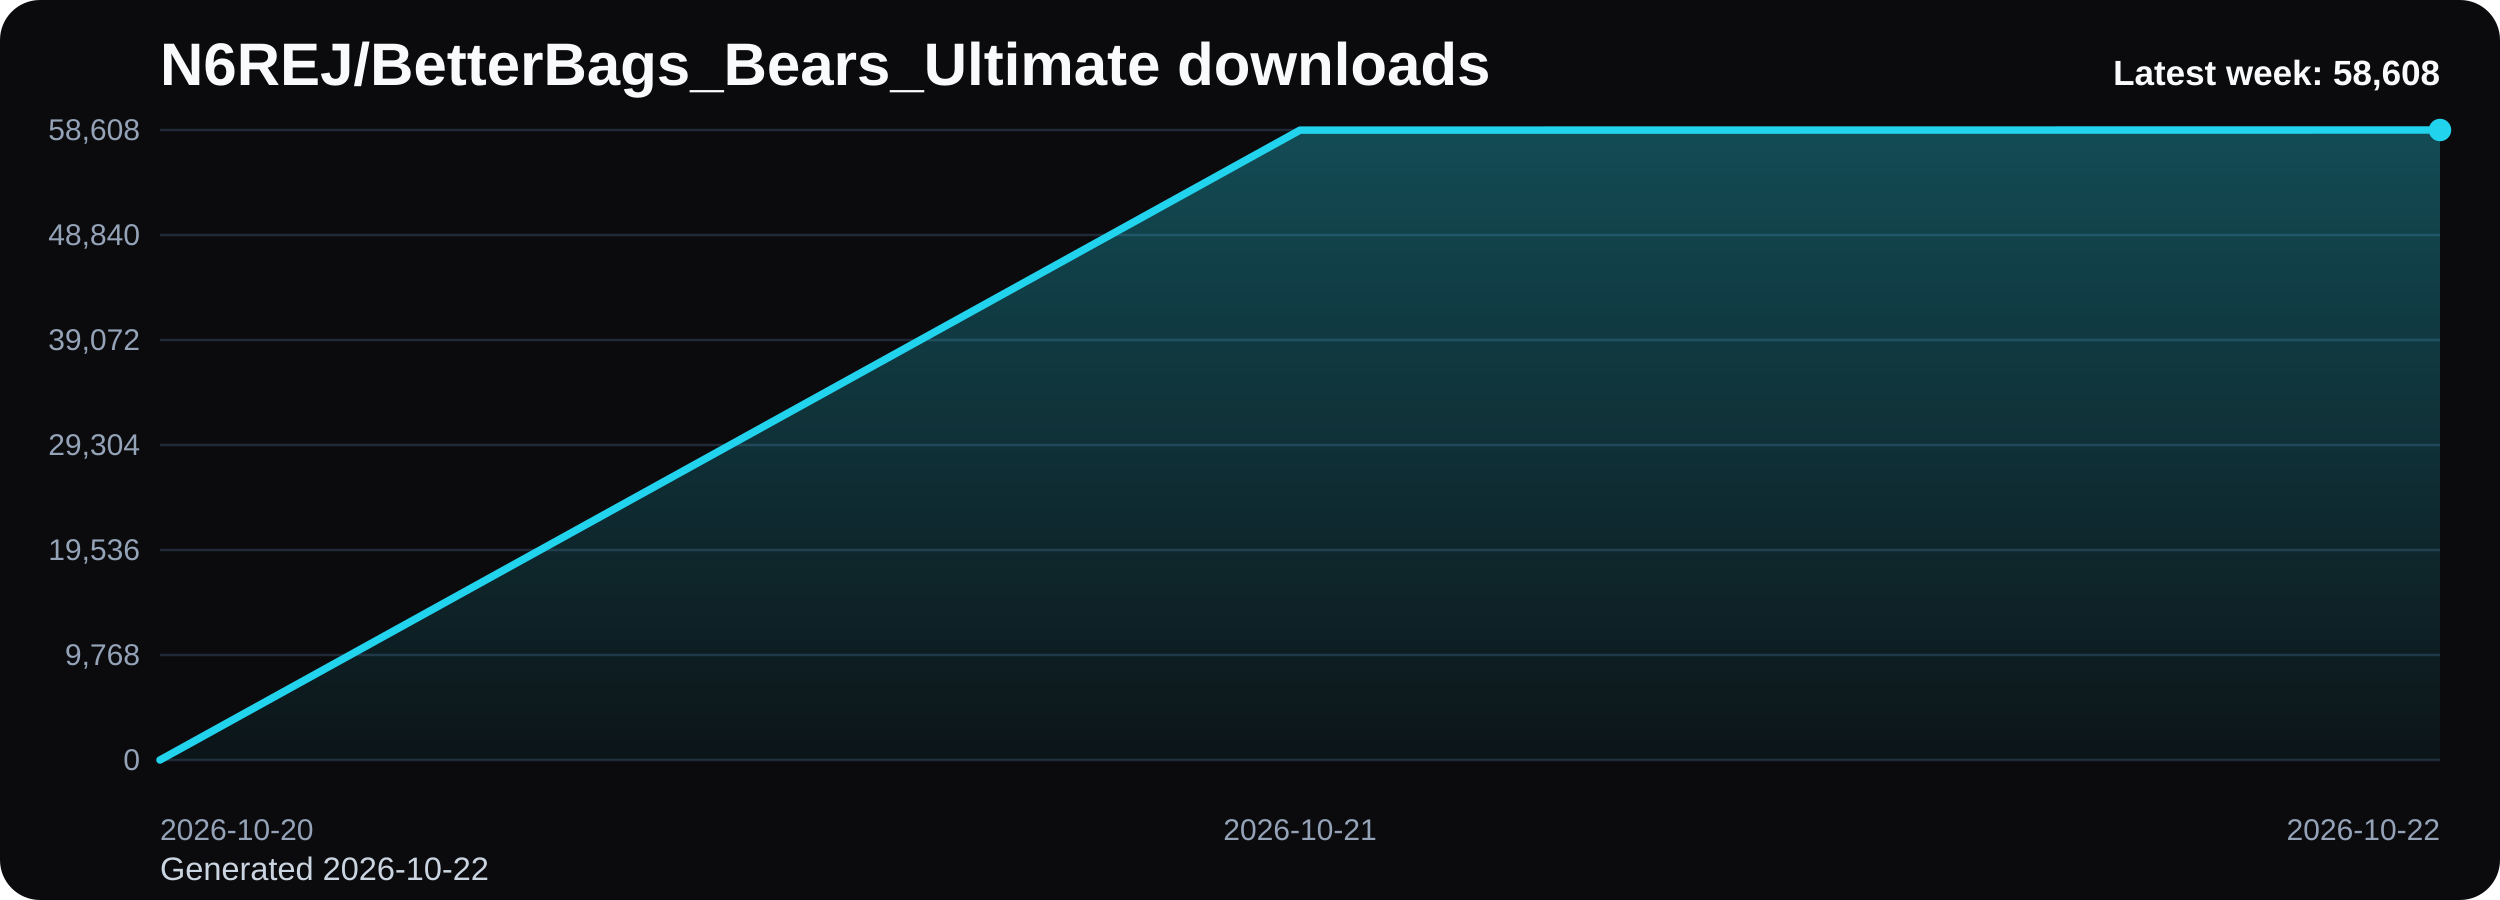
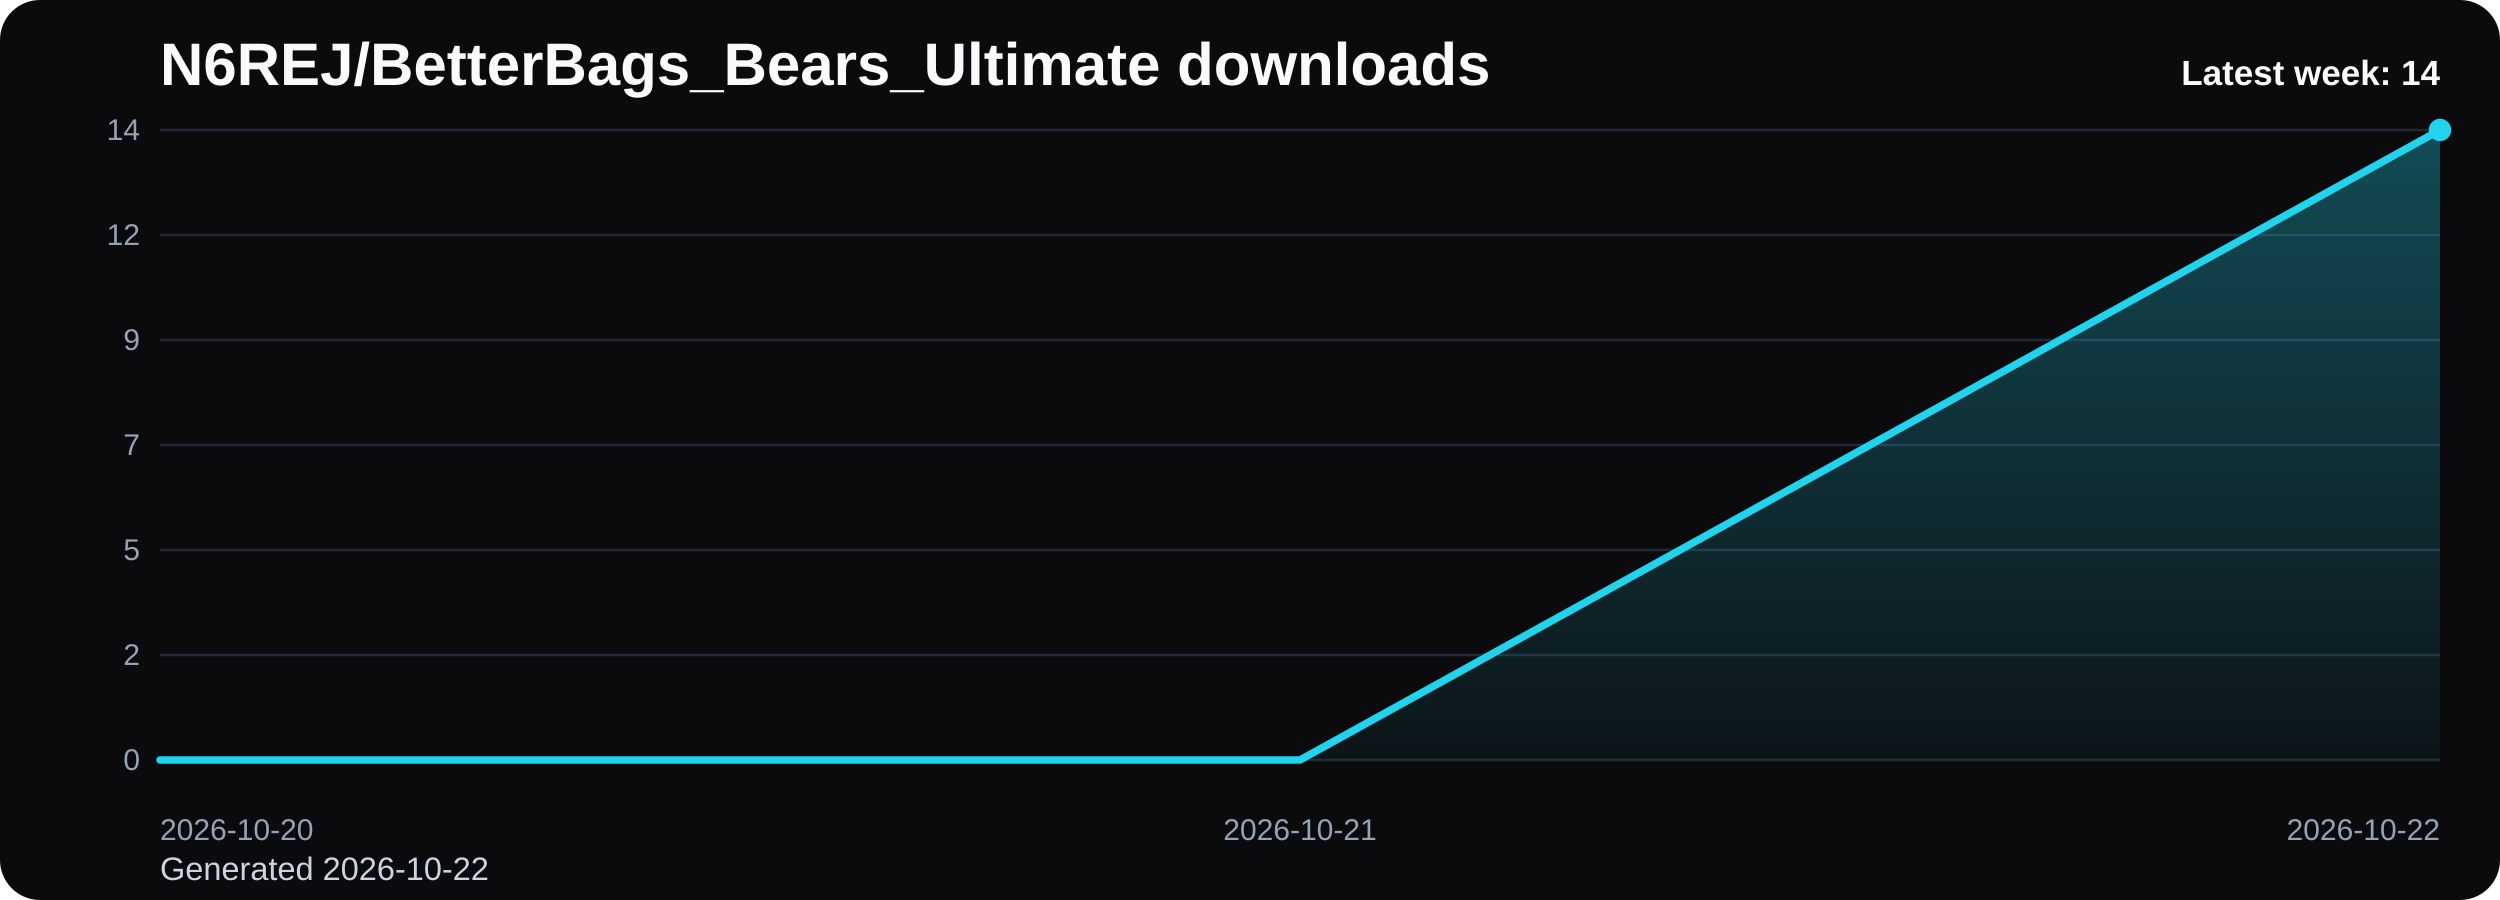
<svg xmlns="http://www.w3.org/2000/svg" viewBox="0 0 1000 360" role="img" aria-label="N6REJ/BetterBags_Bears_Ultimate downloads chart">
  <defs>
    <linearGradient id="fill-weekly-black" x1="0" y1="0" x2="0" y2="1">
      <stop offset="0%" stop-color="#22d3ee" stop-opacity="0.32" />
      <stop offset="100%" stop-color="#22d3ee" stop-opacity="0.05" />
    </linearGradient>
    <style>
      .bg { fill: #0b0b0d; }
      .title { font: 700 24px Arial, sans-serif; fill: #f8fafc; }
      .sub { font: 400 13px Arial, sans-serif; fill: #cbd5e1; }
      .grid { stroke: #1f2937; stroke-width: 1; }
      .axis { font: 400 12px Arial, sans-serif; fill: #94a3b8; }
      .line { fill: none; stroke: #22d3ee; stroke-width: 3; stroke-linecap: round; stroke-linejoin: round; }
      .dot { fill: #22d3ee; }
      .value { font: 600 11px Arial, sans-serif; fill: #cbd5e1; }
      .latest { font: 700 14px Arial, sans-serif; fill: #f8fafc; }
    </style>
  </defs>
  <rect class="bg" x="0" y="0" width="1000" height="360" rx="16" />
  <text class="title" x="64" y="34">N6REJ/BetterBags_Bears_Ultimate downloads</text>
  <text class="sub" x="64" y="352">Generated 2026-10-22</text>
  <line x1="64" y1="52.00" x2="976" y2="52.00" class="grid" />
-   <text x="56" y="56.00" text-anchor="end" class="axis">58,608</text>
+   <text x="56" y="56.00" text-anchor="end" class="axis">14</text>
  <line x1="64" y1="94.00" x2="976" y2="94.00" class="grid" />
-   <text x="56" y="98.00" text-anchor="end" class="axis">48,840</text>
+   <text x="56" y="98.00" text-anchor="end" class="axis">12</text>
  <line x1="64" y1="136.00" x2="976" y2="136.00" class="grid" />
-   <text x="56" y="140.00" text-anchor="end" class="axis">39,072</text>
+   <text x="56" y="140.00" text-anchor="end" class="axis">9</text>
  <line x1="64" y1="178.00" x2="976" y2="178.00" class="grid" />
-   <text x="56" y="182.00" text-anchor="end" class="axis">29,304</text>
+   <text x="56" y="182.00" text-anchor="end" class="axis">7</text>
  <line x1="64" y1="220.00" x2="976" y2="220.00" class="grid" />
-   <text x="56" y="224.00" text-anchor="end" class="axis">19,536</text>
+   <text x="56" y="224.00" text-anchor="end" class="axis">5</text>
  <line x1="64" y1="262.00" x2="976" y2="262.00" class="grid" />
-   <text x="56" y="266.00" text-anchor="end" class="axis">9,768</text>
+   <text x="56" y="266.00" text-anchor="end" class="axis">2</text>
  <line x1="64" y1="304.00" x2="976" y2="304.00" class="grid" />
  <text x="56" y="308.00" text-anchor="end" class="axis">0</text>
-   <path d="M 64.00 304 L 64.00 304.00 L 520.00 52.06 L 976.00 52.00 L 976.00 304 Z" fill="url(#fill-weekly-black)" />
-   <polyline class="line" points="64.00,304.00 520.00,52.06 976.00,52.00" />
+   <path d="M 64.00 304 L 64.00 304.00 L 520.00 304.00 L 976.00 52.00 L 976.00 304 Z" fill="url(#fill-weekly-black)" />
+   <polyline class="line" points="64.00,304.00 520.00,304.00 976.00,52.00" />
  <circle class="dot" cx="976.00" cy="52.00" r="4.5" />
  <text class="axis" x="64.00" y="336" text-anchor="start">2026-10-20</text>
  <text class="axis" x="520.00" y="336" text-anchor="middle">2026-10-21</text>
  <text class="axis" x="976.00" y="336" text-anchor="end">2026-10-22</text>
-   <text class="latest" x="976" y="34" text-anchor="end">Latest week: 58,608</text>
+   <text class="latest" x="976" y="34" text-anchor="end">Latest week: 14</text>
</svg>
